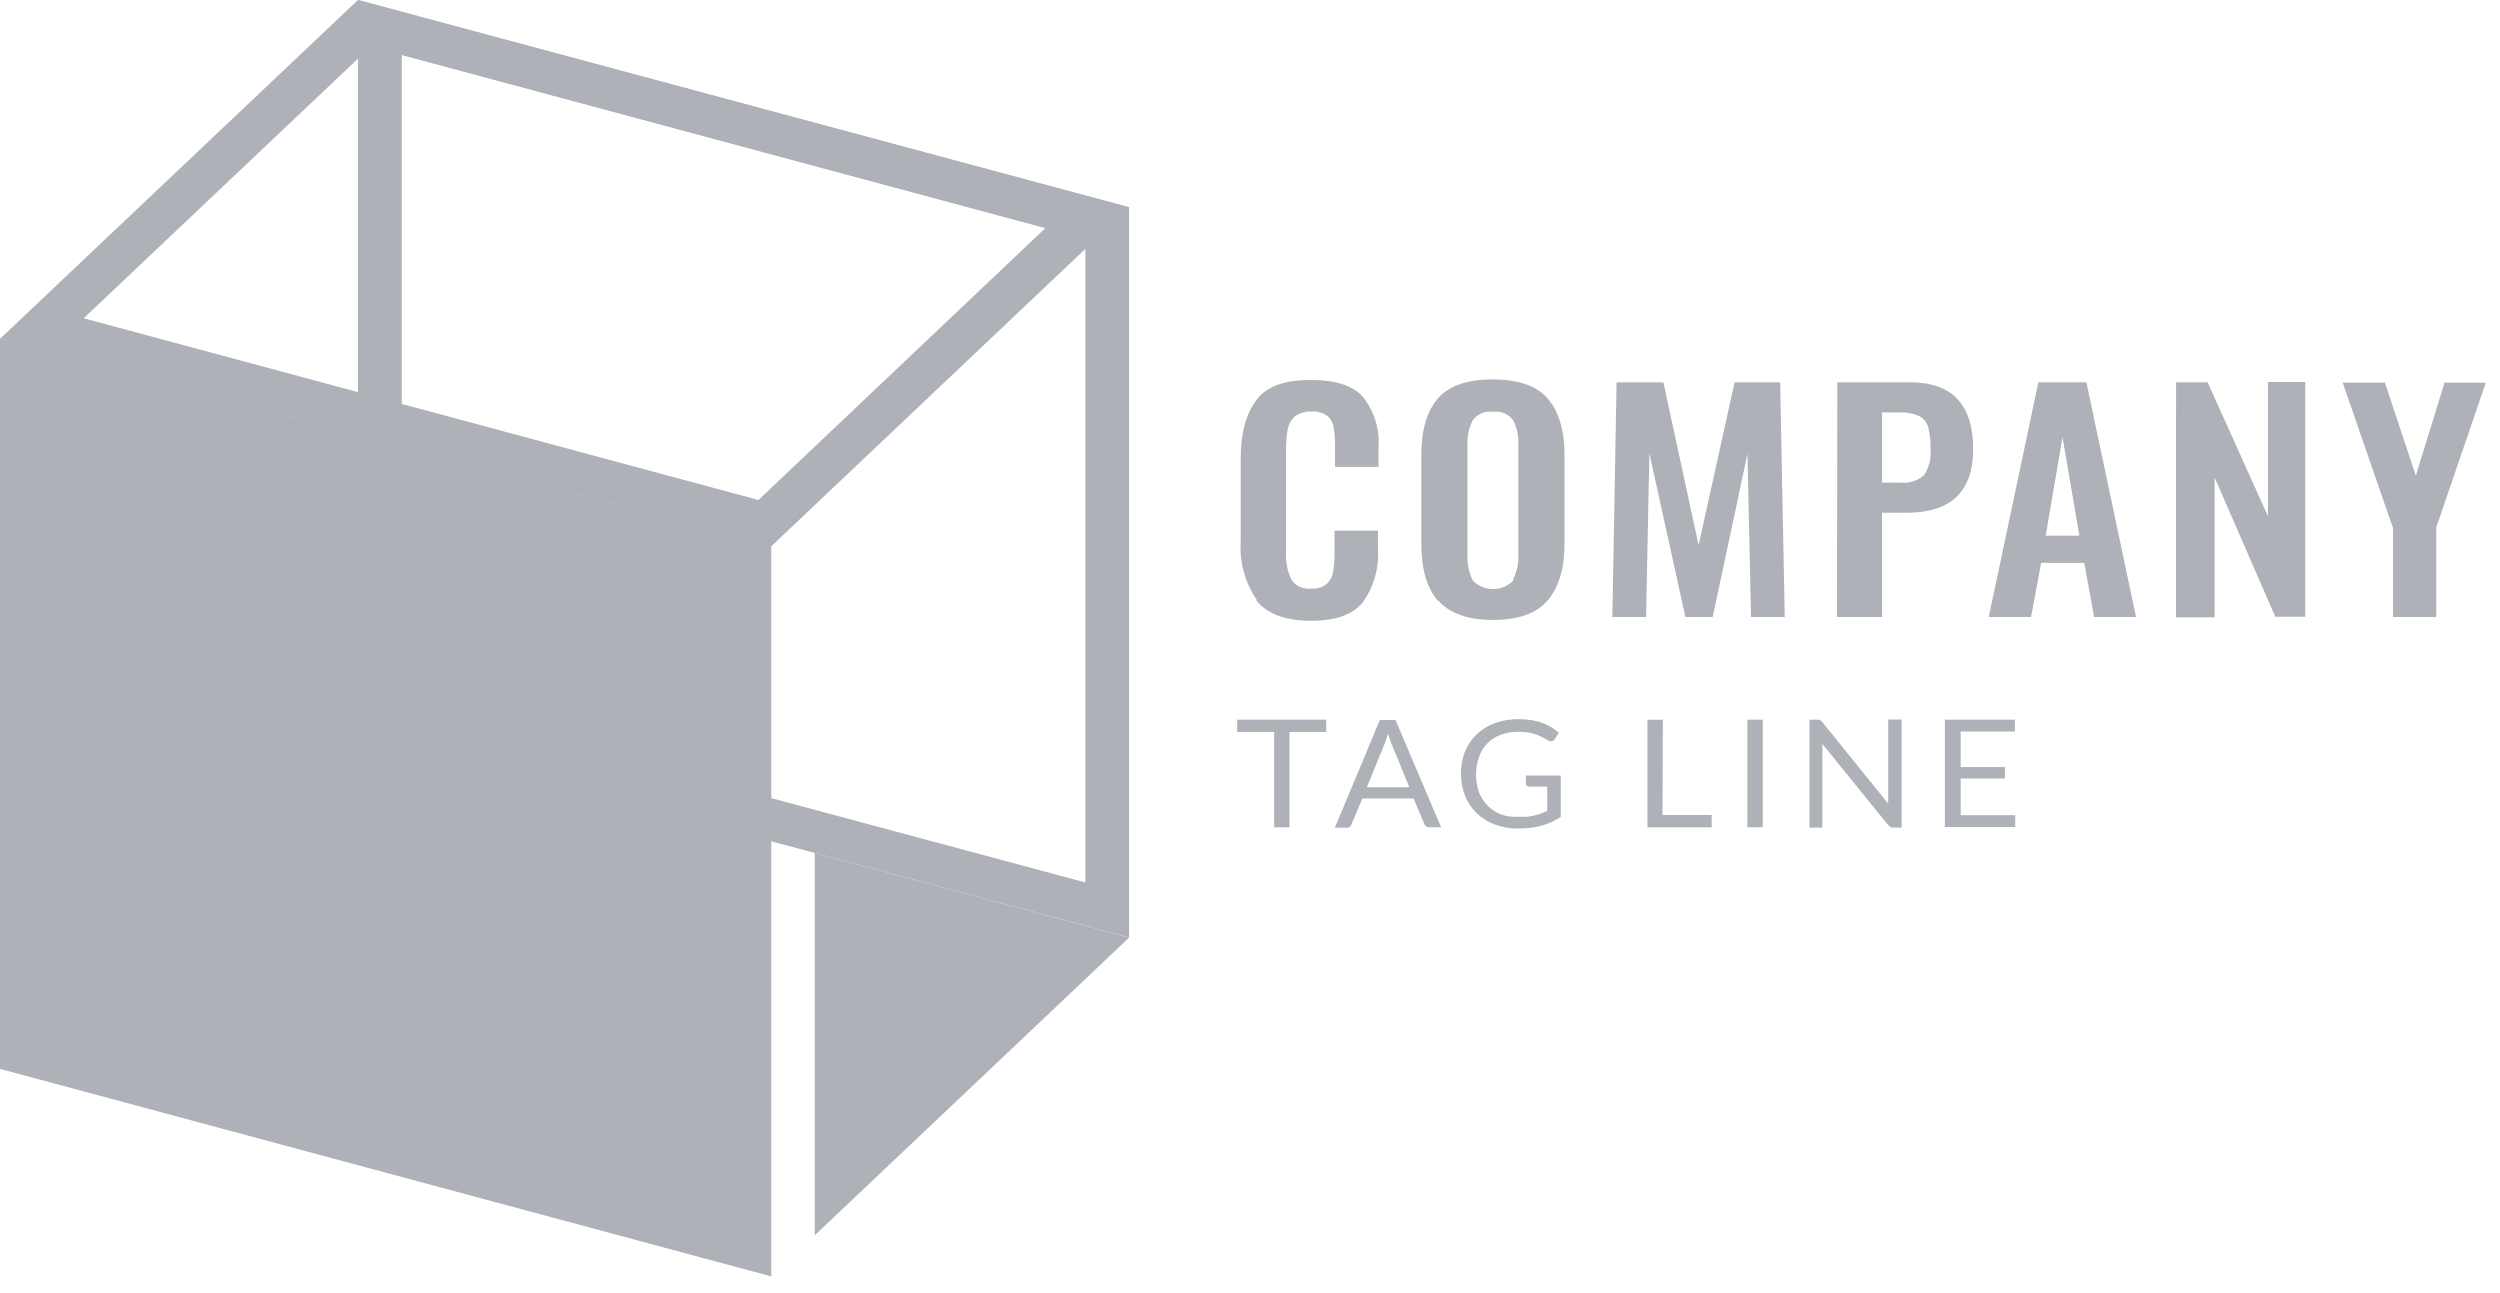
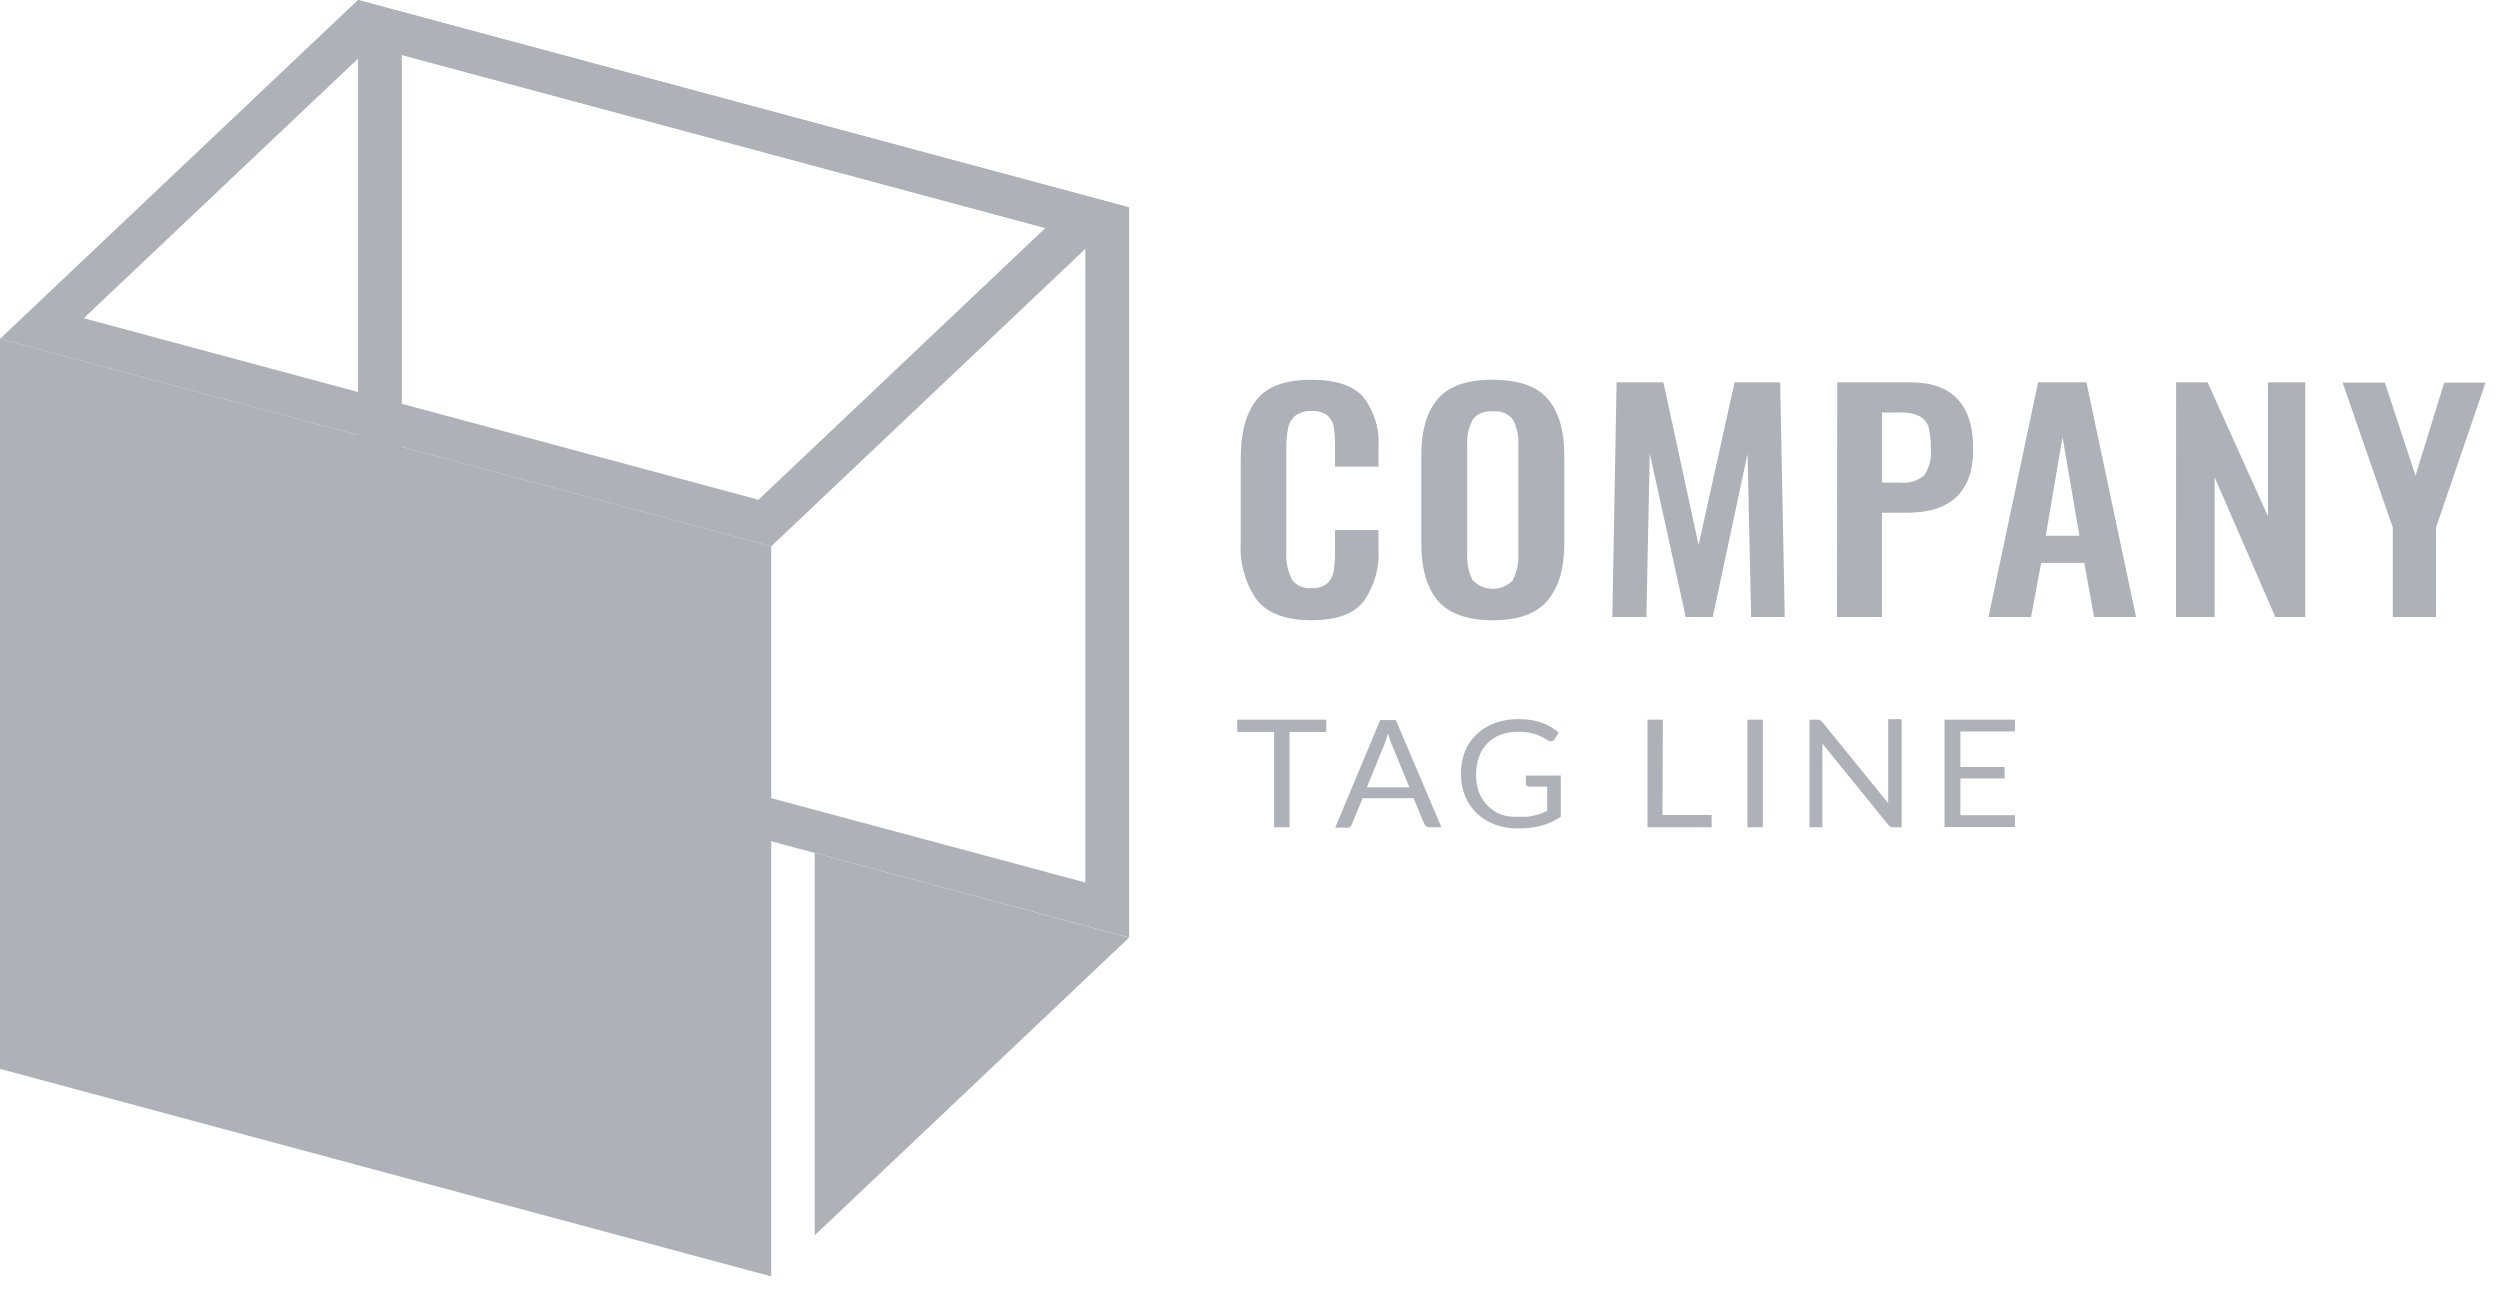
- <svg xmlns="http://www.w3.org/2000/svg" width="89" height="46" fill="#afb1b8">
-   <path d="M44.74 21.353a3.26 3.26 0 0 1-.571-2.057v-2.983c0-.914.2-1.6.567-2.084s1.028-.712 1.95-.7c.865 0 1.48.202 1.843.607.396.516.6 1.147.545 1.784v.7h-1.548v-.7a3.96 3.96 0 0 0-.045-.695.69.69 0 0 0-.221-.413c-.16-.118-.36-.176-.56-.16-.212-.015-.422.046-.6.17a.81.81 0 0 0-.256.455 3.78 3.78 0 0 0-.06.737v3.62a2 2 0 0 0 .199 1.017c.077.108.184.193.3.246a.78.78 0 0 0 .399.057.79.79 0 0 0 .548-.164c.126-.12.207-.273.23-.44a4.37 4.37 0 0 0 .048-.725v-.734h1.548v.67a2.92 2.92 0 0 1-.535 1.875c-.356.443-.962.664-1.852.664s-1.564-.237-1.945-.728zm6.446.03c-.4-.464-.587-1.14-.587-2.036V16.2c0-.886.196-1.557.587-2.012s1.045-.682 1.96-.68c.9 0 1.56.226 1.952.68s.6 1.126.6 2.012v3.137c0 .886-.2 1.566-.596 2.033s-1.045.7-1.945.7-1.567-.237-1.96-.698zm2.682-.753a1.89 1.89 0 0 0 .186-.928v-3.84c.018-.313-.045-.625-.183-.9a.74.74 0 0 0-.316-.25.78.78 0 0 0-.408-.053c-.14-.018-.28 0-.4.054a.75.75 0 0 0-.318.249 1.8 1.8 0 0 0-.186.91v3.86a1.86 1.86 0 0 0 .186.928.96.96 0 0 0 .327.23 1.01 1.01 0 0 0 .796 0 .96.96 0 0 0 .326-.23v-.018zm3.682-7.02h1.667l1.253 5.8 1.282-5.8h1.622l.163 8.355h-1.2l-.128-5.807-1.237 5.807H60l-1.282-5.828-.118 5.828h-1.2l.15-8.355zm7.856 0h2.596c1.496 0 2.243.8 2.243 2.373 0 1.515-.787 2.27-2.362 2.27H67v3.713h-1.602l.01-8.355zm2.218 3.57a1.16 1.16 0 0 0 .471-.04 1.01 1.01 0 0 0 .4-.224c.184-.282.265-.614.23-.944a2.86 2.86 0 0 0-.077-.758c-.023-.083-.063-.16-.118-.23a.67.67 0 0 0-.203-.168 1.53 1.53 0 0 0-.715-.133H67v2.497h.622zm4.932-3.57h1.72l1.766 8.355H74.55l-.35-1.927h-1.535l-.36 1.927H70.8l1.766-8.355zm1.47 5.46l-.6-3.507-.6 3.507h1.2zm3.444-5.46h1.122l2.147 4.766V13.6h1.33v8.355H81L78.84 17v4.976h-1.375l.003-8.355zm7.714 5.17L83.4 13.622h1.503l1.1 3.313 1.022-3.313h1.47L86.73 18.78v3.186h-1.538V18.78zm-37.97 6.84v.437h-1.308v3.395h-.548v-3.395h-1.314v-.437h3.17zm4.1 3.83h-.423a.18.18 0 0 1-.12-.036c-.035-.026-.056-.053-.07-.088l-.378-.9H48.5l-.378.9c-.01.038-.03.073-.058.103-.034.025-.076.038-.12.036h-.423l1.602-3.832h.558l1.622 3.817zm-2.654-1.423h1.513l-.64-1.56a3.45 3.45 0 0 1-.12-.36l-.06.203-.058.16-.635 1.556zm5.417 1.048a3.03 3.03 0 0 0 .301 0 1.58 1.58 0 0 0 .256-.046 1.82 1.82 0 0 0 .231-.07l.215-.094v-.862h-.64c-.016.001-.032-.001-.047-.007s-.03-.013-.04-.024-.02-.02-.024-.032-.008-.025-.008-.038v-.294h1.243v1.47a2.2 2.2 0 0 1-.32.182 2.22 2.22 0 0 1-.356.131c-.13.037-.265.063-.4.08a4.46 4.46 0 0 1-.468.024 2.25 2.25 0 0 1-.808-.143 1.91 1.91 0 0 1-.64-.4 1.85 1.85 0 0 1-.413-.607c-.1-.254-.15-.524-.147-.795a2.15 2.15 0 0 1 .144-.8 1.76 1.76 0 0 1 .413-.607 1.91 1.91 0 0 1 .641-.398 2.48 2.48 0 0 1 .86-.143 2.94 2.94 0 0 1 .446.033 2.04 2.04 0 0 1 .381.097c.112.04.22.1.32.152a2.27 2.27 0 0 1 .279.2l-.154.237a.14.14 0 0 1-.052.052.15.15 0 0 1-.073.02c-.035-.001-.07-.012-.1-.03a2.15 2.15 0 0 1-.157-.09 1.37 1.37 0 0 0-.215-.103 1.88 1.88 0 0 0-.295-.085c-.134-.023-.27-.035-.407-.033-.212-.002-.42.034-.62.106-.178.068-.34.17-.47.303a1.35 1.35 0 0 0-.298.476c-.143.415-.143.863 0 1.277a1.37 1.37 0 0 0 .321.482 1.35 1.35 0 0 0 .468.303 1.66 1.66 0 0 0 .634.076zm5.108-.06h1.75v.437H58.65v-3.83h.548l-.013 3.395zm3.57.436h-.548v-3.83h.548v3.832zm2.038-3.813c.033.018.06.04.083.07l2.343 2.9a.97.97 0 0 1 0-.137v-2.855h.478v3.847h-.276a.24.24 0 0 1-.119-.021.32.32 0 0 1-.086-.073l-2.34-2.886v2.98h-.458V25.62h.285c.03 0 .06.006.1.018zm6.938-.017v.422H69.8v1.265h1.574v.406H69.8v1.308h1.942v.422h-2.506V25.62h2.506zM14.304 1.954l24.335 6.54v22.922L14.304 24.88V1.954zM12.743 0v25.993l27.453 7.382v-26L12.743 0z" />
-   <path d="M27.457 45.44L0 38.052v-26l27.457 7.385V45.44z" />
-   <path d="M13.198 1.66l24.018 6.46L27 17.8 2.98 11.33l10.217-9.67zM12.743 0L0 12.063l27.457 7.385 12.74-12.063L12.743 0zm16.26 43.978l11.195-10.6-11.195-3.013v13.613z" />
+ <svg xmlns="http://www.w3.org/2000/svg" width="89" height="46" fill="none">
+   <path d="M44.74 21.353a3.259 3.259 0 01-.57-2.057v-2.982c0-.915.189-1.61.567-2.085.378-.475 1.028-.712 1.949-.71.865 0 1.48.202 1.843.607.396.516.589 1.147.544 1.784v.7h-1.547v-.71a3.961 3.961 0 00-.045-.694.69.69 0 00-.221-.413.836.836 0 00-.561-.16.886.886 0 00-.59.17.81.81 0 00-.257.455c-.044.243-.064.49-.06.737v3.62c-.025.349.044.698.198 1.016a.734.734 0 00.31.247.78.78 0 00.399.057.788.788 0 00.548-.164.748.748 0 00.23-.44c.037-.24.053-.483.049-.725v-.735h1.547v.67a2.914 2.914 0 01-.535 1.876c-.355.443-.961.664-1.852.664-.891 0-1.564-.236-1.946-.728zM51.186 21.384c-.391-.465-.587-1.141-.587-2.036V16.21c0-.886.196-1.556.587-2.011.39-.455 1.044-.682 1.961-.68.91 0 1.56.227 1.952.68.39.455.59 1.125.59 2.011v3.138c0 .886-.2 1.565-.597 2.033-.397.467-1.044.7-1.945.7-.9 0-1.567-.236-1.961-.697zm2.682-.753c.14-.29.204-.61.186-.928v-3.841a1.843 1.843 0 00-.183-.91.738.738 0 00-.316-.25.784.784 0 00-.408-.054.794.794 0 00-.41.054.75.75 0 00-.318.25c-.14.283-.204.596-.185.91v3.859c-.02.32.044.638.185.928a.96.96 0 00.327.23 1.008 1.008 0 00.796 0 .96.96 0 00.326-.23v-.018zM57.55 13.61h1.667l1.253 5.79 1.282-5.79h1.622l.163 8.356H62.34l-.128-5.807-1.238 5.807h-.961l-1.282-5.828-.119 5.828H57.4l.15-8.355zM65.406 13.61h2.596c1.496 0 2.244.791 2.244 2.373 0 1.515-.788 2.271-2.362 2.27h-.885v3.713h-1.602l.01-8.355zm2.218 3.571c.158.02.319.006.471-.04.152-.045.292-.122.41-.223.184-.283.265-.614.231-.944a2.859 2.859 0 00-.077-.758.633.633 0 00-.118-.23.672.672 0 00-.202-.168 1.529 1.529 0 00-.715-.133h-.622v2.496h.622zM72.556 13.61h1.721l1.766 8.356h-1.494l-.349-1.927h-1.535l-.36 1.927H70.79l1.766-8.355zm1.471 5.462l-.6-3.508-.599 3.508h1.199zM77.469 13.61h1.122l2.147 4.767V13.61h1.33v8.355h-1.067l-2.16-4.976v4.976h-1.375l.003-8.355zM85.184 18.78l-1.786-5.158h1.504l1.09 3.313 1.022-3.313h1.47l-1.762 5.158v3.186h-1.538V18.78zM47.215 25.619v.437h-1.308v3.395h-.548v-3.395h-1.314v-.437h3.17zM51.314 29.451h-.423a.177.177 0 01-.119-.036.196.196 0 01-.07-.088l-.378-.91H48.51l-.378.91a.258.258 0 01-.058.103.183.183 0 01-.119.036h-.423l1.603-3.832h.557l1.622 3.817zm-2.654-1.423h1.513l-.64-1.56a2.964 2.964 0 01-.12-.36l-.06.203-.058.16-.635 1.557zM54.077 29.075c.1.005.2.005.3 0 .087-.009.173-.024.257-.046a1.82 1.82 0 00.231-.07c.07-.027.141-.06.215-.093v-.862h-.641a.12.12 0 01-.087-.03.087.087 0 01-.032-.07v-.295h1.244v1.469a2.355 2.355 0 01-.676.312 2.655 2.655 0 01-.401.08 4.459 4.459 0 01-.468.024 2.252 2.252 0 01-.808-.143 1.937 1.937 0 01-.64-.4 1.849 1.849 0 01-.414-.607 2.076 2.076 0 01-.147-.795 2.155 2.155 0 01.144-.802c.092-.227.233-.433.413-.606.183-.173.401-.308.641-.398.275-.098.566-.146.859-.142.15 0 .298.01.446.033.13.02.258.052.38.097.113.04.22.09.321.152.099.06.192.127.28.2l-.155.237a.14.14 0 01-.052.052.15.15 0 01-.073.02.196.196 0 01-.099-.03 1.923 1.923 0 01-.157-.09 1.372 1.372 0 00-.215-.104 1.873 1.873 0 00-.295-.085 2.255 2.255 0 00-.407-.033 1.743 1.743 0 00-.618.106 1.337 1.337 0 00-.471.303c-.133.138-.235.3-.298.477a1.954 1.954 0 000 1.277c.07.18.179.345.32.482.132.132.291.235.468.304.204.066.42.092.635.076zM59.185 29.014h1.75v.437H58.65v-3.832h.548l-.013 3.395zM62.756 29.45h-.548V25.62h.548v3.832zM64.794 25.637c.032.018.06.041.083.07l2.343 2.889a.972.972 0 010-.137v-2.855h.478v3.847h-.276a.24.24 0 01-.119-.021.314.314 0 01-.086-.073l-2.34-2.885v2.979h-.458V25.62h.285c.031 0 .062.006.09.018zM71.732 25.619v.422H69.79v1.265h1.574v.406H69.79v1.308h1.942v.422h-2.506v-3.823h2.506zM14.303 1.954l24.335 6.541v22.922L14.305 24.88V1.954zM12.743 0v25.992l27.453 7.382V7.384L12.743 0z" fill="#AFB1B8" />
+   <path d="M27.456 45.44L0 38.052v-25.99l27.456 7.385V45.44z" fill="#AFB1B8" />
+   <path d="M13.198 1.66l24.017 6.459-10.214 9.672-24.02-6.462 10.217-9.67zM12.743 0L0 12.063l27.456 7.385 12.74-12.063L12.743 0zM29.002 43.978l11.194-10.6-11.194-3.013v13.613z" fill="#AFB1B8" />
</svg>
